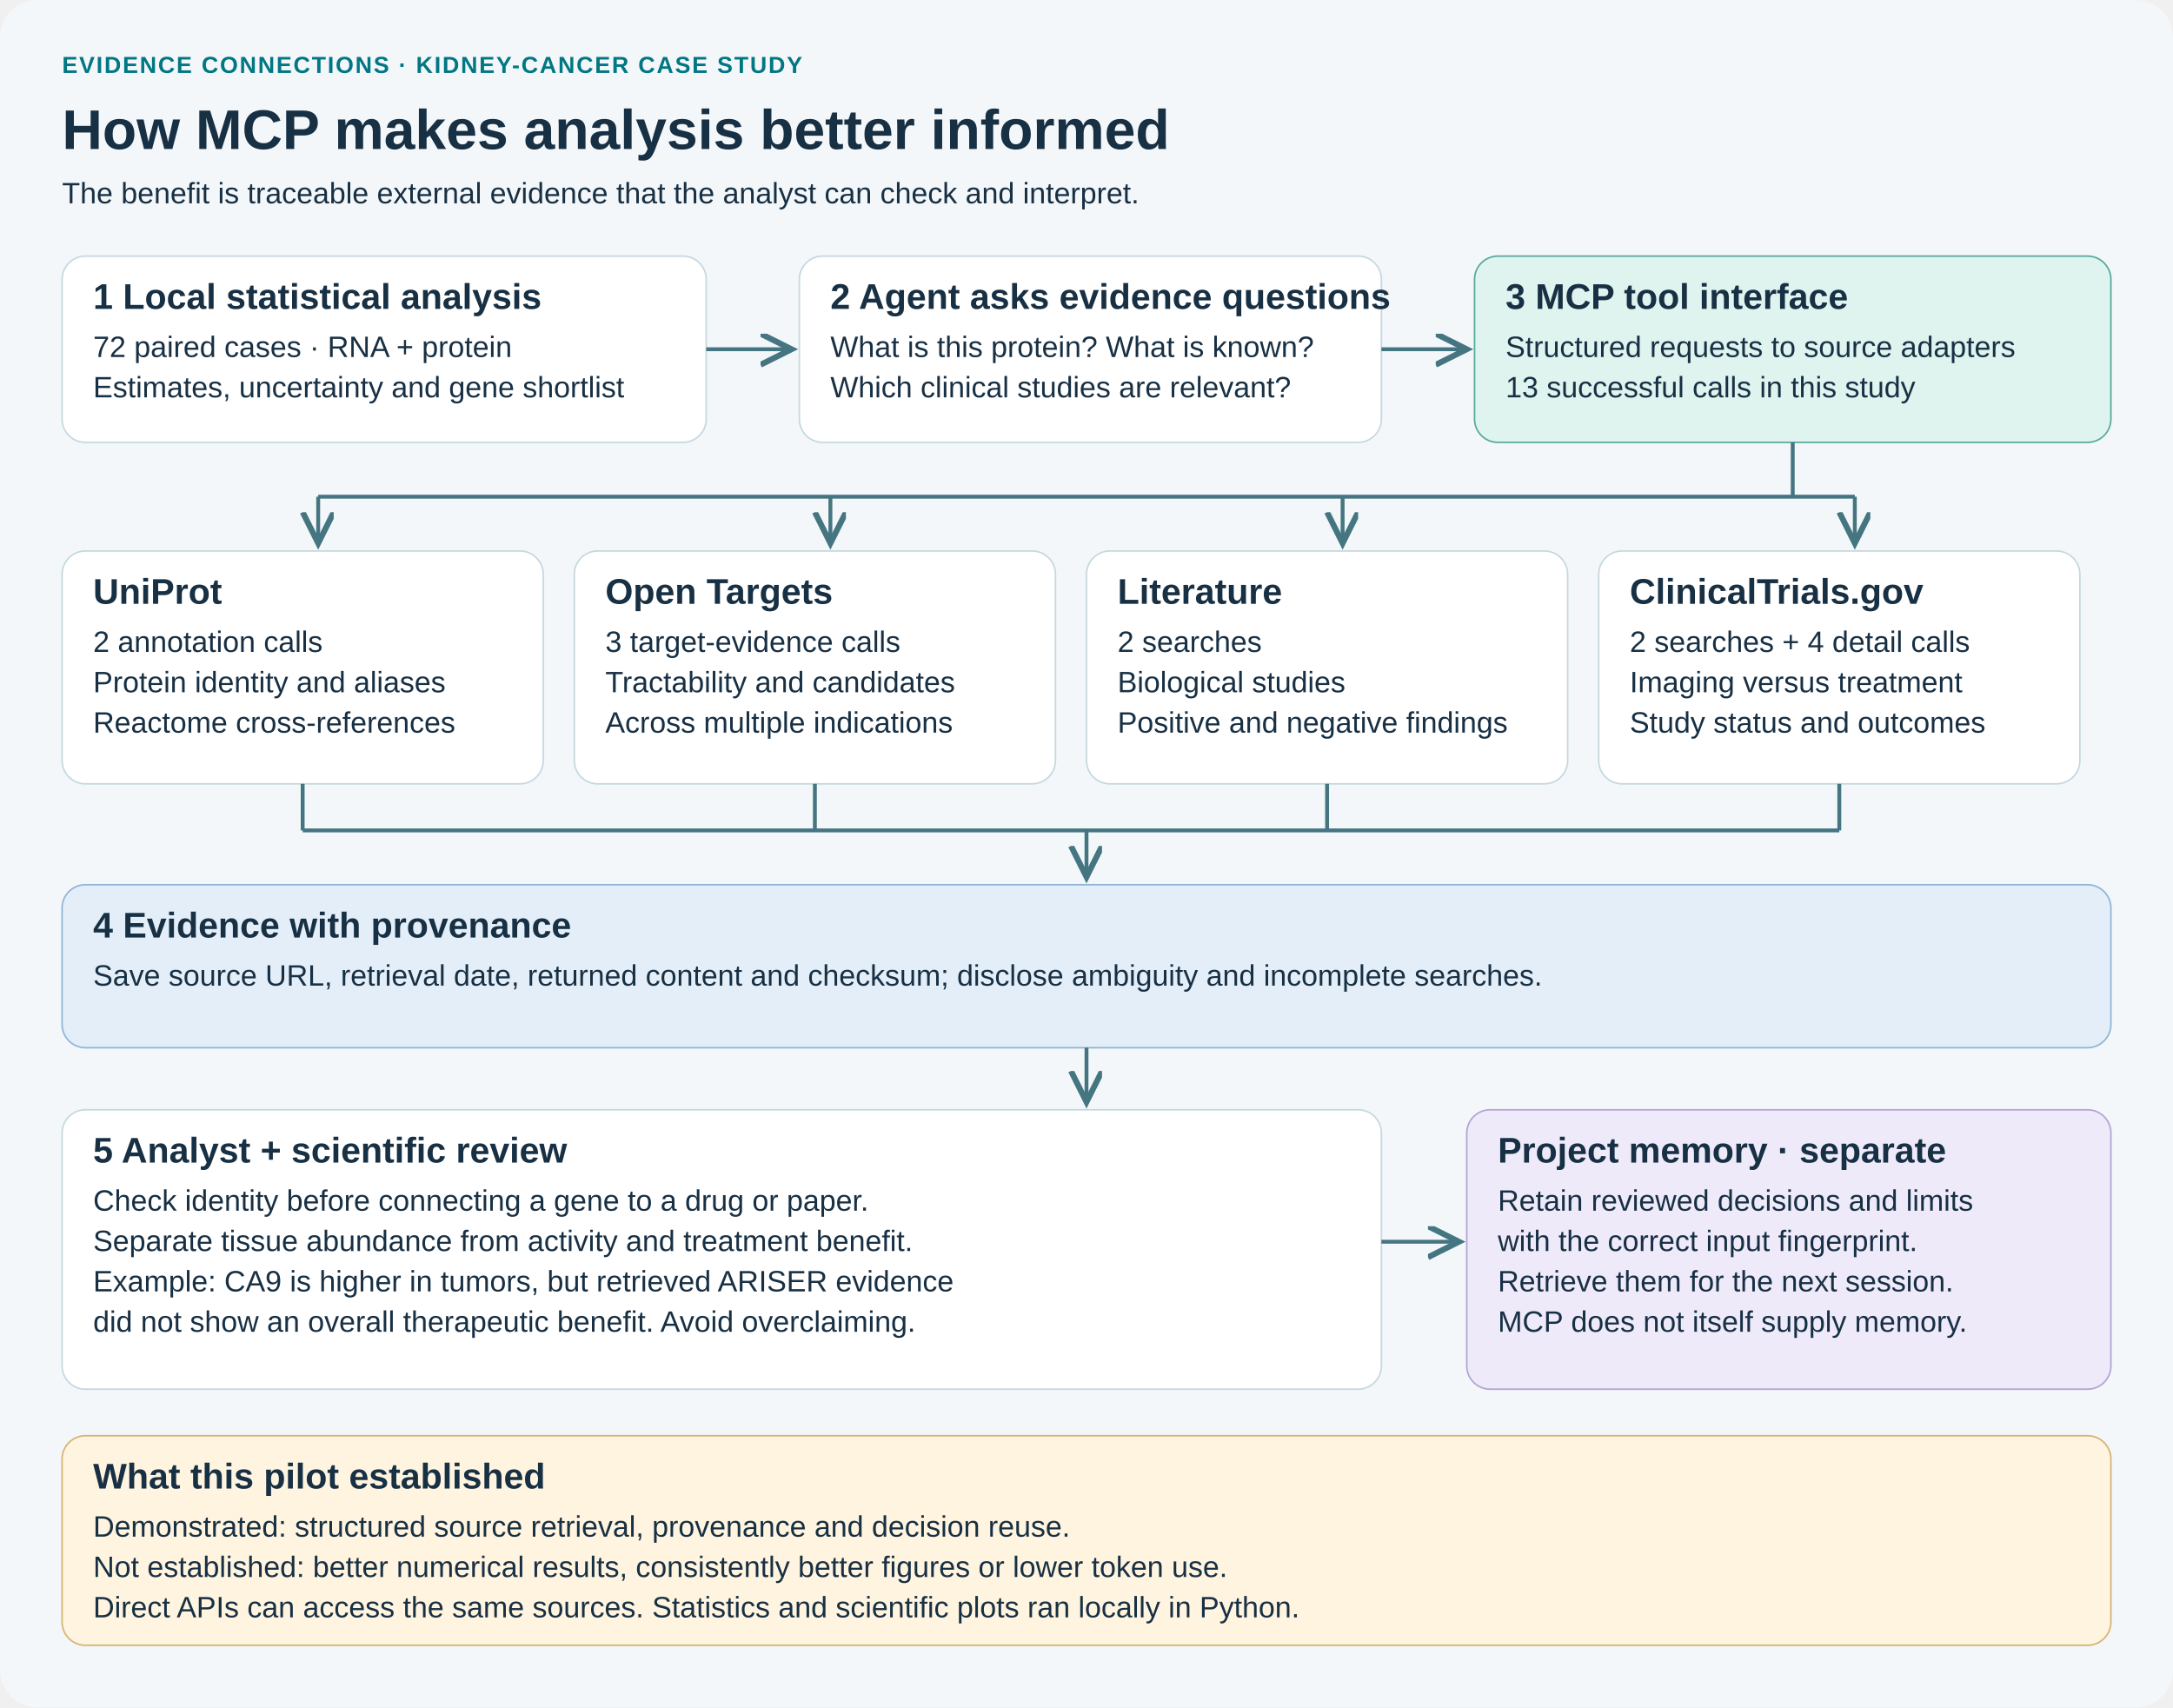
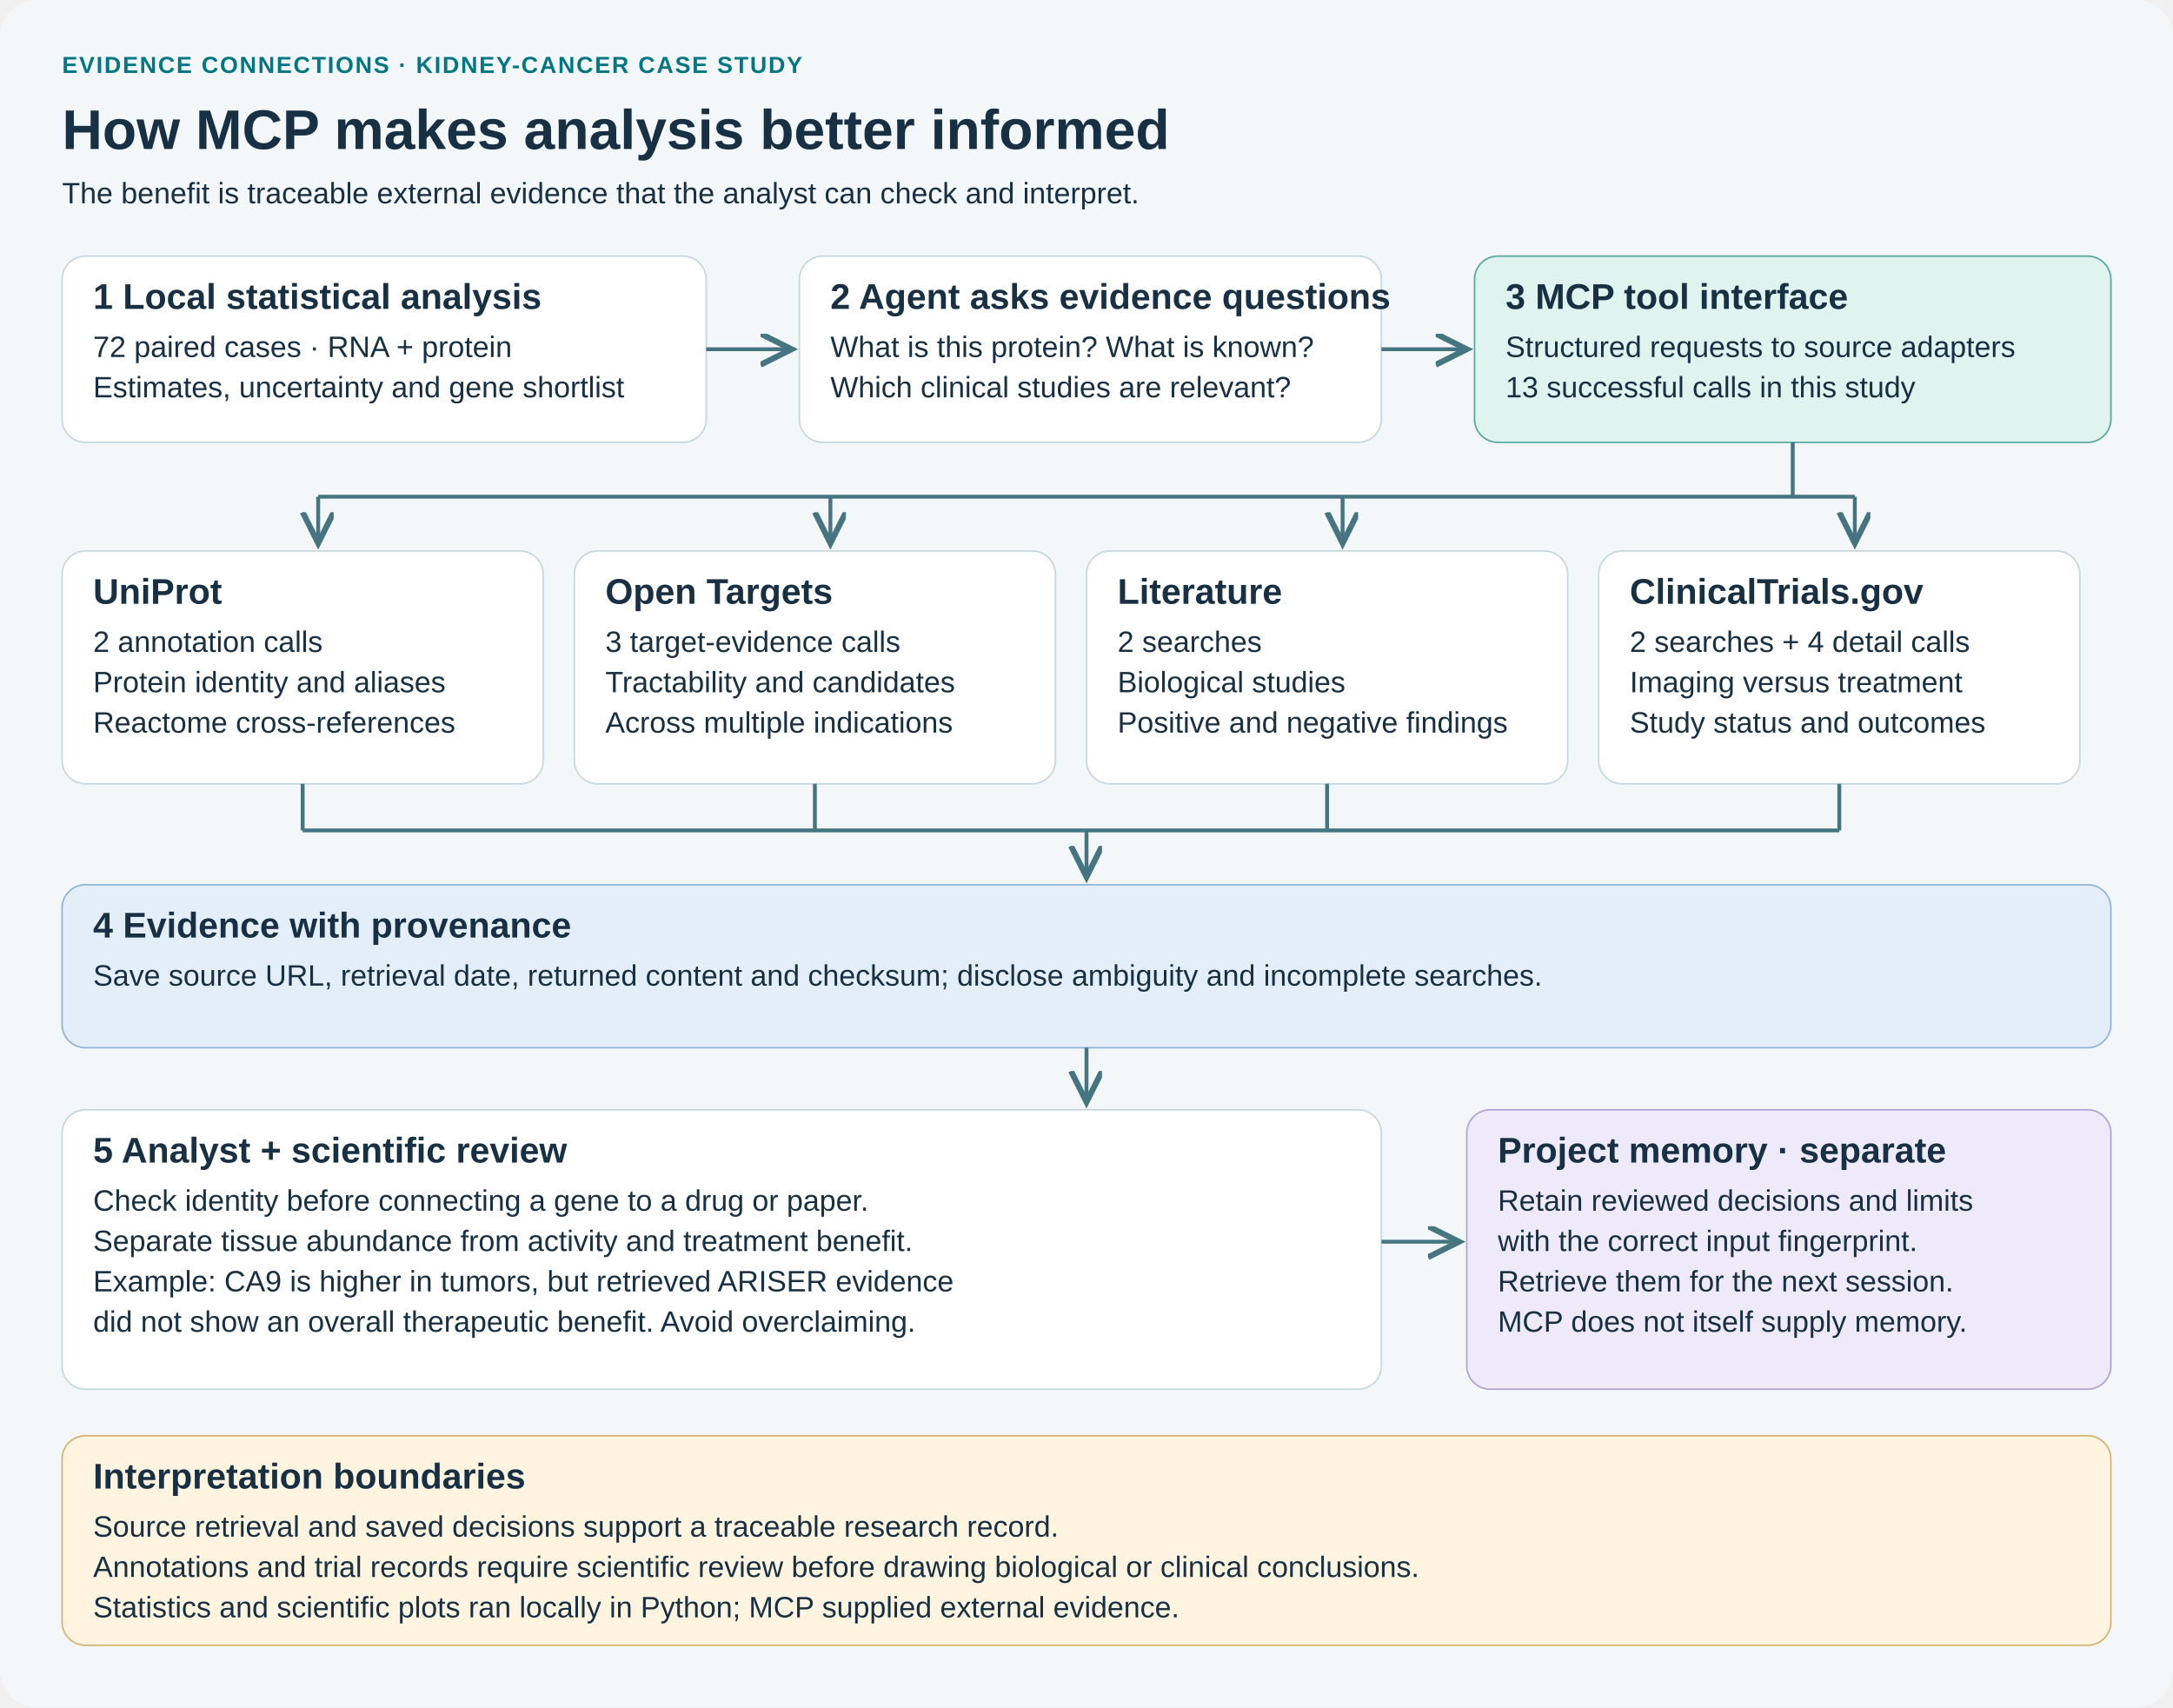
<svg xmlns="http://www.w3.org/2000/svg" width="1400" height="1100" viewBox="0 0 1400 1100" role="img" aria-labelledby="title desc">
  <defs>
    <marker id="arrow" markerWidth="10" markerHeight="10" refX="8" refY="4" orient="auto">
      <path d="M0,0 L8,4 L0,8" fill="none" stroke="#457581" stroke-width="1.5" />
    </marker>
  </defs>
  <rect width="1400" height="1100" rx="24" fill="#f3f7fa" />
  <style>text{font-family:Arial,sans-serif;fill:#183044}.title{font-size:36px;font-weight:700}.h{font-size:23px;font-weight:700}.body{font-size:19px}.small{font-size:17px}.tag{font-size:15px;font-weight:700;letter-spacing:1px}.arrow{fill:none;stroke:#457581;stroke-width:2.5;marker-end:url(#arrow)}</style>
  <text x="40" y="47" class="tag" style="fill:#007783">EVIDENCE CONNECTIONS · KIDNEY-CANCER CASE STUDY</text>
  <text x="40" y="96" class="title">How MCP makes analysis better informed</text>
  <text x="40" y="131" class="body">The benefit is traceable external evidence that the analyst can check and interpret.</text>
  <rect x="40" y="165" width="415" height="120" rx="15" fill="#ffffff" stroke="#c5d8df" />
  <text x="60" y="199" class="h">1  Local statistical analysis</text>
  <text x="60" y="230" class="body">72 paired cases · RNA + protein</text>
  <text x="60" y="256" class="body">Estimates, uncertainty and gene shortlist</text>
  <path d="M455 225 H510" class="arrow" />
  <rect x="515" y="165" width="375" height="120" rx="15" fill="#ffffff" stroke="#c5d8df" />
  <text x="535" y="199" class="h">2  Agent asks evidence questions</text>
  <text x="535" y="230" class="body">What is this protein? What is known?</text>
  <text x="535" y="256" class="body">Which clinical studies are relevant?</text>
  <path d="M890 225 H945" class="arrow" />
  <rect x="950" y="165" width="410" height="120" rx="15" fill="#dff3ef" stroke="#59a99b" />
  <text x="970" y="199" class="h">3  MCP tool interface</text>
  <text x="970" y="230" class="body">Structured requests to source adapters</text>
  <text x="970" y="256" class="body">13 successful calls in this study</text>
  <path d="M1155 285 V320 H205 M565 320 H1195" fill="none" stroke="#457581" stroke-width="2.5" />
  <path d="M205 320 V350" class="arrow" />
  <path d="M535 320 V350" class="arrow" />
  <path d="M865 320 V350" class="arrow" />
  <path d="M1195 320 V350" class="arrow" />
  <rect x="40" y="355" width="310" height="150" rx="15" fill="#ffffff" stroke="#c5d8df" />
  <text x="60" y="389" class="h">UniProt</text>
  <text x="60" y="420" class="body">2 annotation calls</text>
  <text x="60" y="446" class="body">Protein identity and aliases</text>
  <text x="60" y="472" class="body">Reactome cross-references</text>
  <rect x="370" y="355" width="310" height="150" rx="15" fill="#ffffff" stroke="#c5d8df" />
  <text x="390" y="389" class="h">Open Targets</text>
  <text x="390" y="420" class="body">3 target-evidence calls</text>
  <text x="390" y="446" class="body">Tractability and candidates</text>
  <text x="390" y="472" class="body">Across multiple indications</text>
  <rect x="700" y="355" width="310" height="150" rx="15" fill="#ffffff" stroke="#c5d8df" />
  <text x="720" y="389" class="h">Literature</text>
  <text x="720" y="420" class="body">2 searches</text>
  <text x="720" y="446" class="body">Biological studies</text>
  <text x="720" y="472" class="body">Positive and negative findings</text>
  <rect x="1030" y="355" width="310" height="150" rx="15" fill="#ffffff" stroke="#c5d8df" />
  <text x="1050" y="389" class="h">ClinicalTrials.gov</text>
  <text x="1050" y="420" class="body">2 searches + 4 detail calls</text>
  <text x="1050" y="446" class="body">Imaging versus treatment</text>
  <text x="1050" y="472" class="body">Study status and outcomes</text>
  <path d="M195 505 V535" fill="none" stroke="#457581" stroke-width="2.5" />
  <path d="M525 505 V535" fill="none" stroke="#457581" stroke-width="2.5" />
  <path d="M855 505 V535" fill="none" stroke="#457581" stroke-width="2.5" />
  <path d="M1185 505 V535" fill="none" stroke="#457581" stroke-width="2.5" />
  <path d="M195 535 H1185" fill="none" stroke="#457581" stroke-width="2.5" />
  <path d="M700 535 V565" class="arrow" />
  <rect x="40" y="570" width="1320" height="105" rx="15" fill="#e3eef9" stroke="#90b5d6" />
  <text x="60" y="604" class="h">4  Evidence with provenance</text>
  <text x="60" y="635" class="body">Save source URL, retrieval date, returned content and checksum; disclose ambiguity and incomplete searches.</text>
  <path d="M700 675 V710" class="arrow" />
  <rect x="40" y="715" width="850" height="180" rx="15" fill="#ffffff" stroke="#c5d8df" />
  <text x="60" y="749" class="h">5  Analyst + scientific review</text>
  <text x="60" y="780" class="body">Check identity before connecting a gene to a drug or paper.</text>
  <text x="60" y="806" class="body">Separate tissue abundance from activity and treatment benefit.</text>
  <text x="60" y="832" class="body">Example: CA9 is higher in tumors, but retrieved ARISER evidence</text>
  <text x="60" y="858" class="body">did not show an overall therapeutic benefit. Avoid overclaiming.</text>
  <path d="M890 800 H940" class="arrow" />
  <rect x="945" y="715" width="415" height="180" rx="15" fill="#eeeafa" stroke="#b3a3d2" />
  <text x="965" y="749" class="h">Project memory · separate</text>
  <text x="965" y="780" class="body">Retain reviewed decisions and limits</text>
  <text x="965" y="806" class="body">with the correct input fingerprint.</text>
  <text x="965" y="832" class="body">Retrieve them for the next session.</text>
  <text x="965" y="858" class="body">MCP does not itself supply memory.</text>
  <rect x="40" y="925" width="1320" height="135" rx="15" fill="#fff4df" stroke="#d6b373" />
-   <text x="60" y="959" class="h">What this pilot established</text>
-   <text x="60" y="990" class="body">Demonstrated: structured source retrieval, provenance and decision reuse.</text>
-   <text x="60" y="1016" class="body">Not established: better numerical results, consistently better figures or lower token use.</text>
-   <text x="60" y="1042" class="body">Direct APIs can access the same sources. Statistics and scientific plots ran locally in Python.</text>
+   <text x="60" y="959" class="h">Interpretation boundaries</text>
+   <text x="60" y="990" class="body">Source retrieval and saved decisions support a traceable research record.</text>
+   <text x="60" y="1016" class="body">Annotations and trial records require scientific review before drawing biological or clinical conclusions.</text>
+   <text x="60" y="1042" class="body">Statistics and scientific plots ran locally in Python; MCP supplied external evidence.</text>
</svg>
